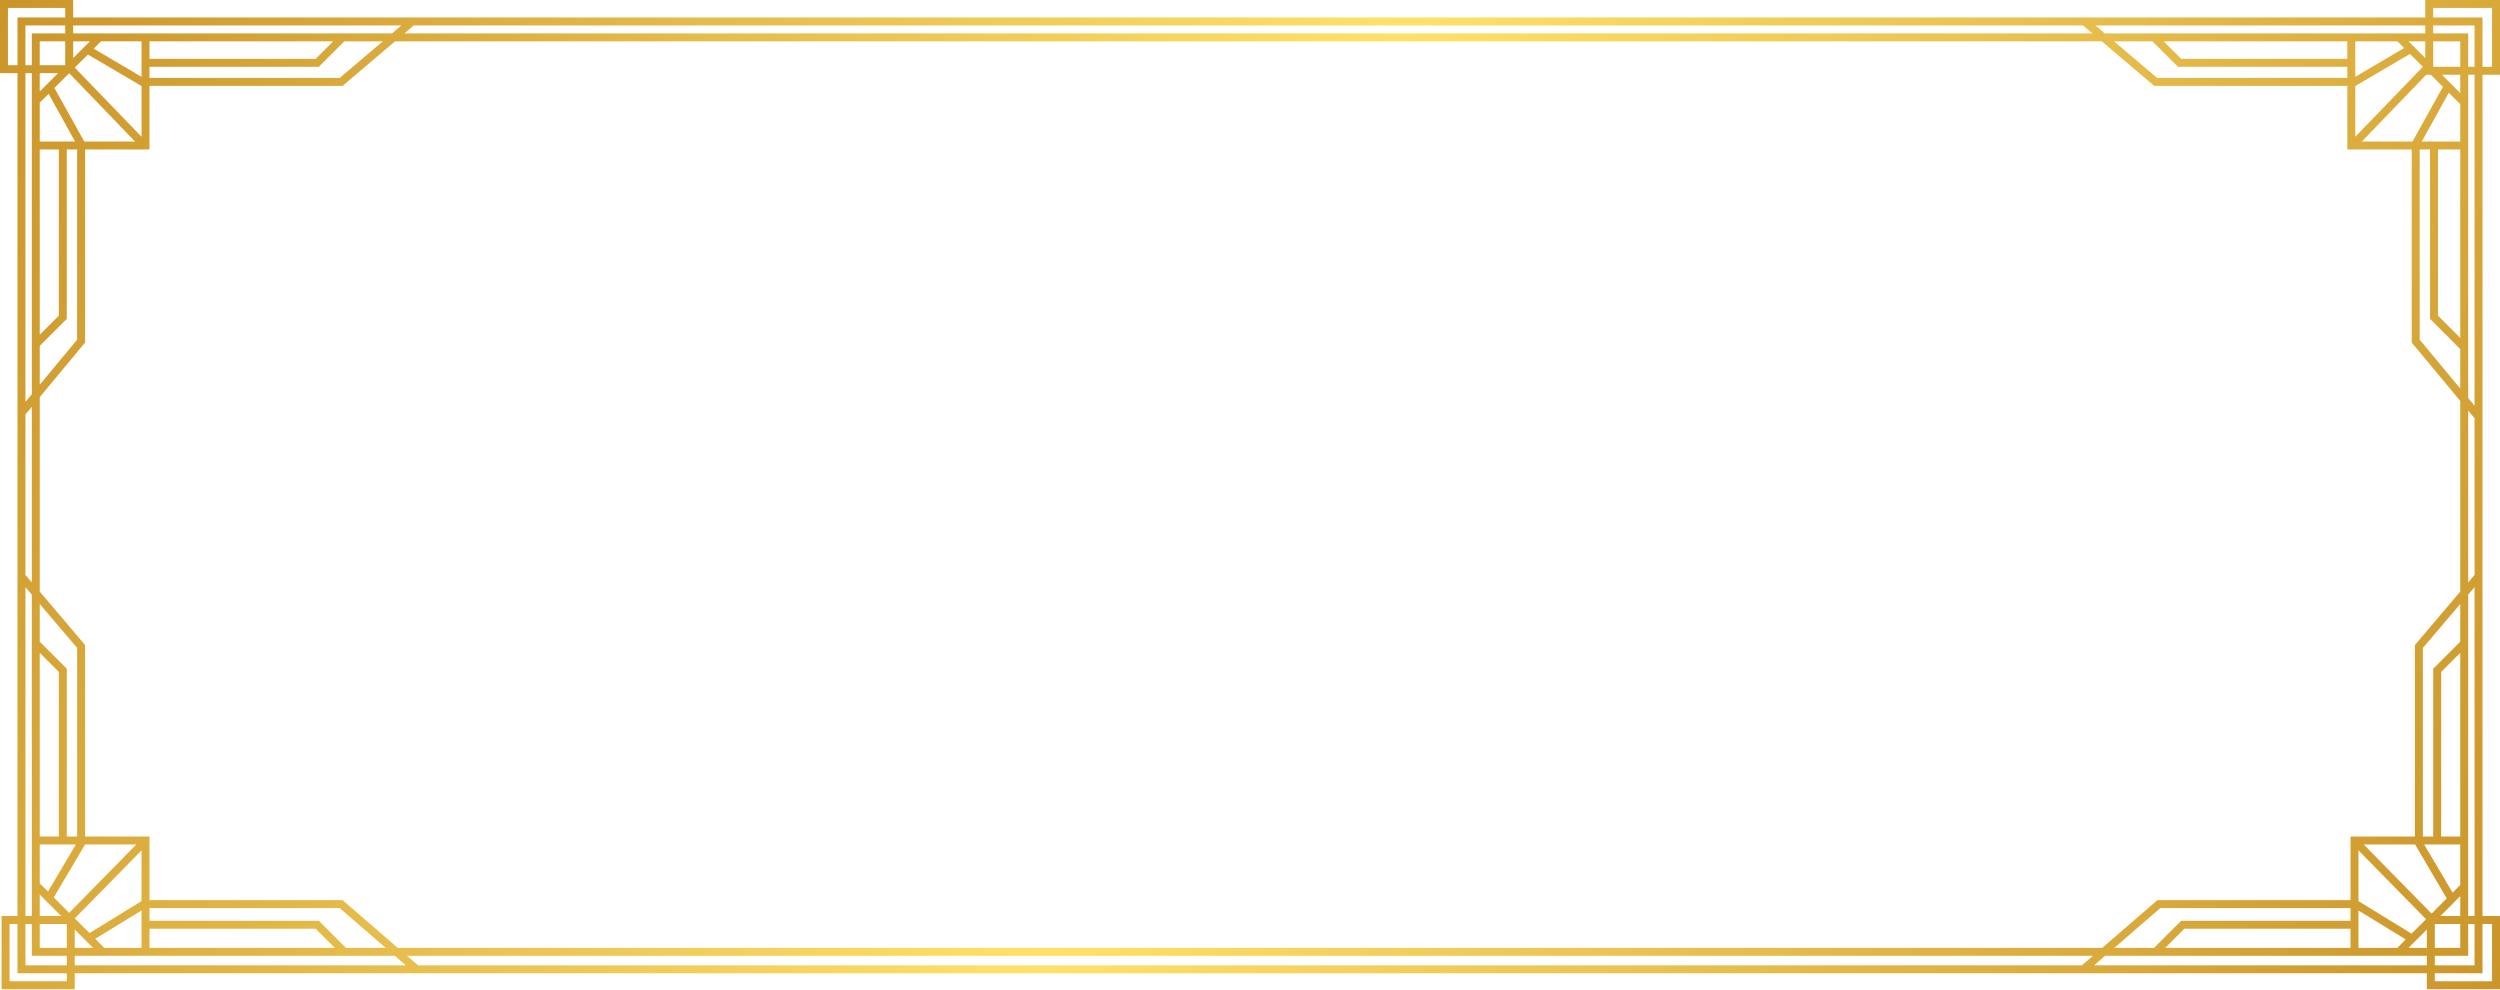
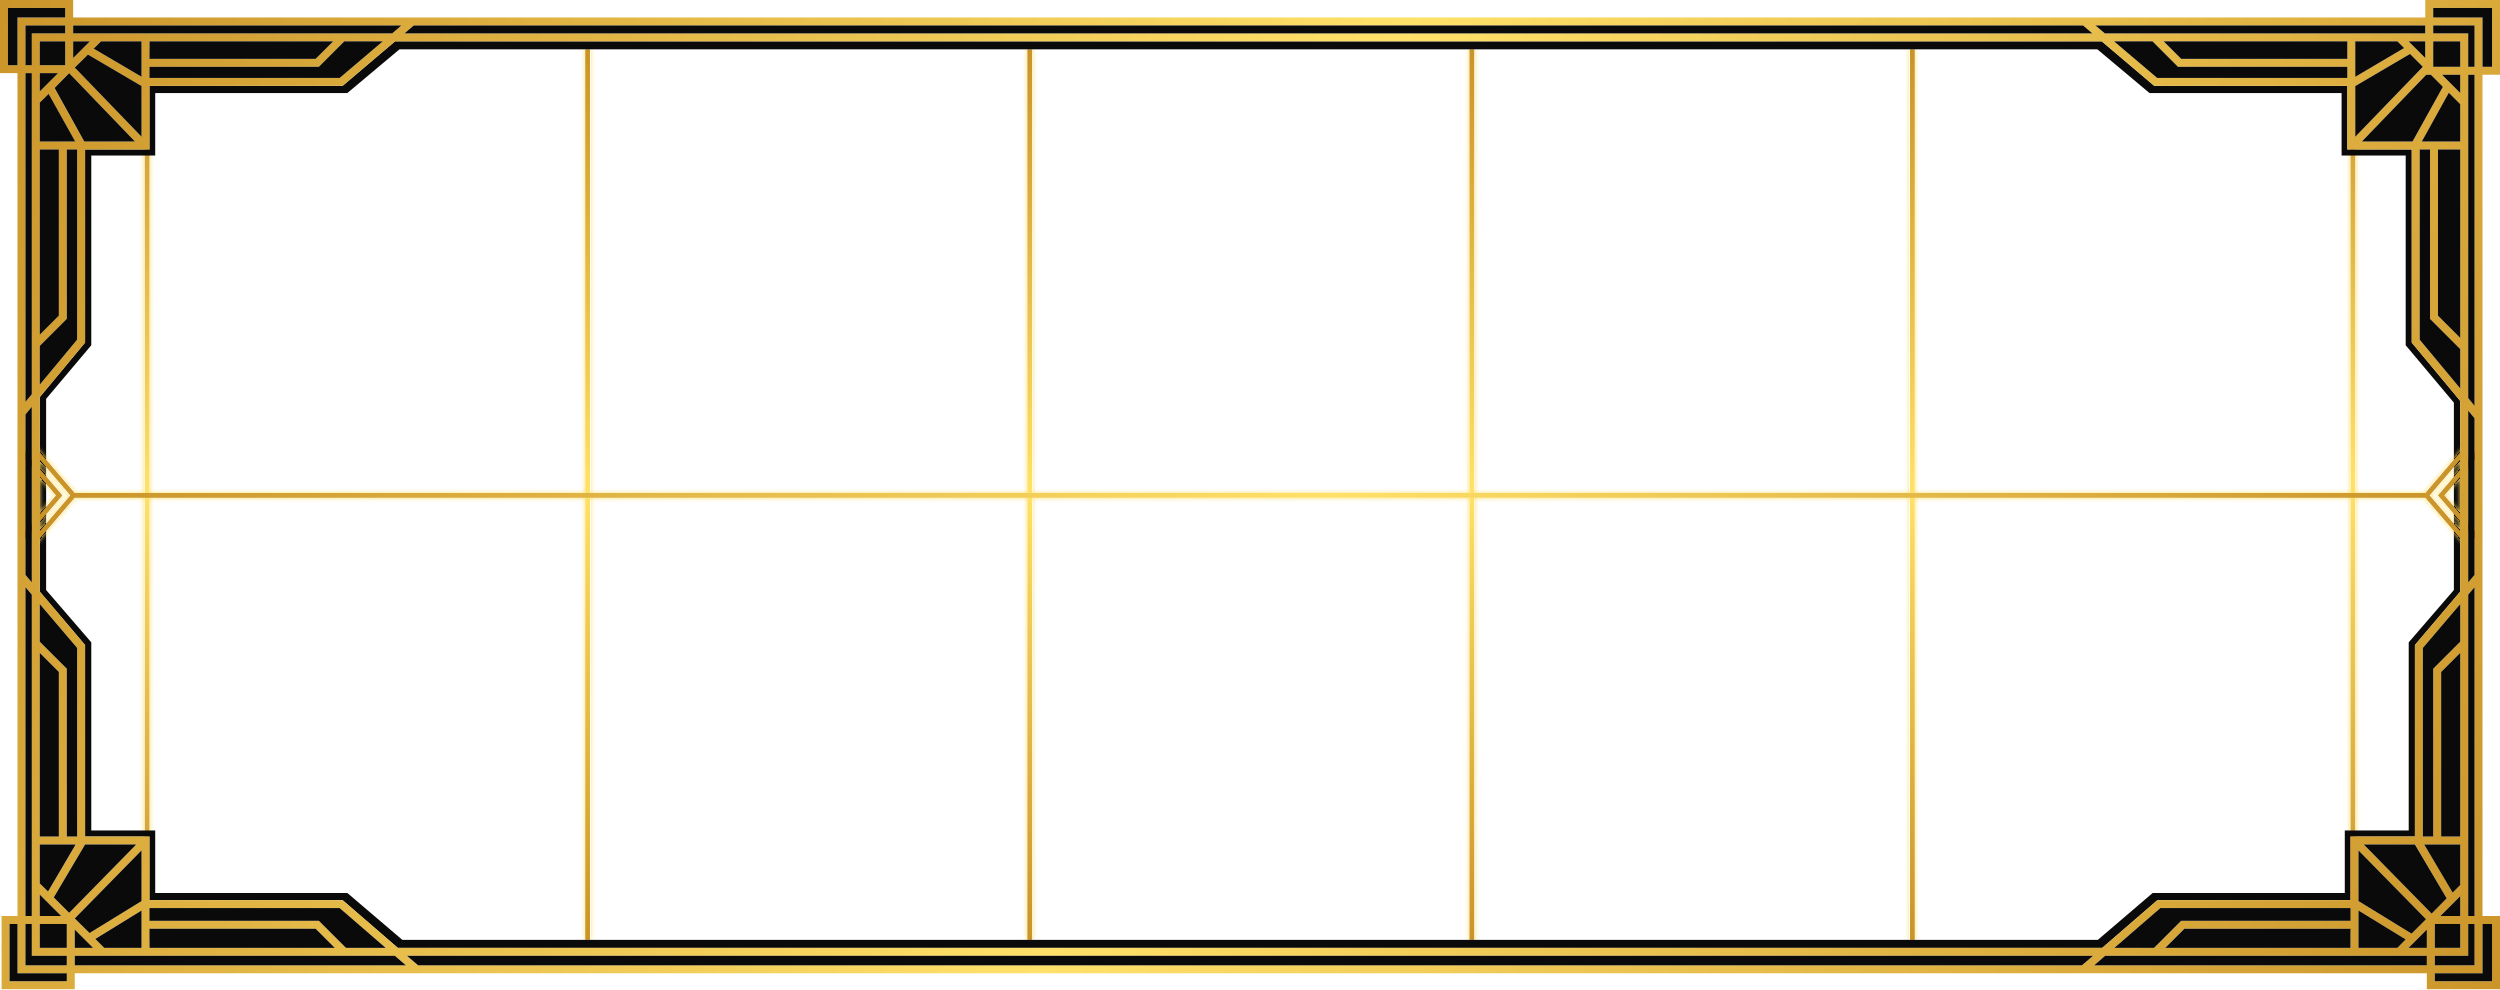
<svg xmlns="http://www.w3.org/2000/svg" width="1572" height="622" viewBox="0 0 1572 622" fill="none">
-   <path d="M1572 47V0H1525V11H46V0H0V46H11V576H1V622H47V612H1526V622H1572V576H1561V47H1572ZM1530 16H1556V42H1552V21H1530V16ZM1483 566.6V534.7L1525.5 578L1516.4 587.1L1483 566.6ZM1512.7 590.7L1507.5 596H1483V572.5L1512.7 590.7ZM1478 526V566H1356.6L1321.9 596H250.1L215.4 566H94V526H53.5V405.6L25 372V249.7L53.5 215.4V94H94V54H215.4L248.4 26H1321.6L1354.6 54H1476V94H1516.5V215.4L1547 252.1V372L1518.5 405.6V526H1478ZM1371.5 579L1354.5 596H1329.5L1358.4 571H1478V579H1371.5ZM1478 584V596H1361.5L1373.5 584H1478ZM200.5 579H94V571H213.6L242.5 596H217.5L200.5 579ZM210.5 596H94V584H198.5L210.5 596ZM56.3 586.7L47 577.5L89 534.7V566.6L56.3 586.7ZM89 572.5V596H65.5L59.9 590.3L89 572.5ZM58.5 596H47V584.5L58.5 596ZM16 361.5V260.6L20 255.8V366.2L16 361.5ZM20 373.9V576H16V369.2L20 373.9ZM16 252.7V46H20V247.9L16 252.7ZM16 41V16H41V21H20V41H16ZM42 200.5V94H48.5V213.6L25 241.9V217.5L42 200.5ZM25 210.5V94H37V198.5L25 210.5ZM25 89V64.5L30.6 59L47.2 89H25ZM25 57.5V46H36.5L25 57.5ZM25 41V26H41V41H25ZM25 410.5L37 422.5V526H25V410.5ZM25 562.5L38.5 576H25V562.5ZM25 555.5V531H47.7L30.2 560.6L25 555.5ZM42 526V420.5L25 403.5V379.8L48.5 407.4V526H42ZM89 54.1V86L47 42.5L55.3 34.3L89 54.1ZM58.9 30.6L63.5 26H89V48.3L58.9 30.6ZM200.5 42L216.5 26H240.7L213.6 49H94V42H200.5ZM94 37V26H209.5L198.5 37H94ZM1369.5 42H1476V49H1356.4L1329.3 26H1353.5L1369.5 42ZM1360.5 26H1476V37H1371.5L1360.5 26ZM1515.4 33.9L1523.5 42L1481 86V54.1L1515.4 33.9ZM1481 48.3V26H1507.5L1511.7 30.2L1481 48.3ZM1514.5 26H1525V36.5L1514.5 26ZM1547 65.5V89H1522.8L1539.8 58.3L1547 65.5ZM1535.5 47H1547V58.5L1535.5 47ZM1547 94V212.5L1533 198.5V94H1547ZM1528 94V200.5L1547 219.5V244.3L1521.5 213.6V94H1528ZM1523.5 407.4L1547 379.8V403.5L1530 420.5V526H1523.5V407.4ZM1547 410.5V526H1535V422.5L1547 410.5ZM1547 531V556.5L1542.2 561.3L1524.3 531H1547ZM1547 563.5V576H1534.5L1547 563.5ZM1547 581V596H1531V581H1547ZM1552 601V581H1556V607H1531V601H1552ZM1552 576V373.9L1556 369.2V576H1552ZM1552 366.2V258.2L1556 263V361.5L1552 366.2ZM1552 250.3V47H1556V255.1L1552 250.3ZM1530 26H1547V42H1530V26ZM1525.6 47H1528.5L1536.1 54.6L1517 89H1485.1L1525.6 47ZM1525 16V21H1323.4L1317.6 16H1525ZM260.2 16H1309.8L1315.7 21H254.3L260.2 16ZM46 16H252.4L246.5 21H46V16ZM46 26H56.5L46 36.5V26ZM84.9 89H53L34.2 55.3L43.5 46L84.9 89ZM5 41V5H41V11H11V41H5ZM42 617H6V581H11V612H42V617ZM42 607H16V581H20V601H42V607ZM42 596H25V581H42V596ZM43.5 574L33.8 564.3L53.5 531H85.7L43.5 574ZM47 607V601H248.3L255.2 607H47ZM1309.1 607H262.9L255.9 601H1316.1L1309.1 607ZM1526 607H1316.8L1323.7 601H1526V607ZM1526 596H1514.5L1526 584.5V596ZM1486.3 531H1518.6L1538.5 564.9L1529 574.5L1486.3 531ZM1567 581V617H1531V612H1561V581H1567ZM1530 11V5H1567V42H1561V11H1530Z" fill="url(#paint0_linear_175_23)" />
+   <g filter="url(#filter0_d_1184_113)">
+     <rect x="924" y="31" width="3" height="560" fill="url(#paint0_linear_1184_113)" />
+   </g>
+   <g filter="url(#filter1_d_1184_113)">
+     <rect x="368" y="31" width="3" height="560" fill="url(#paint1_linear_1184_113)" />
+   </g>
+   <g filter="url(#filter2_d_1184_113)">
+     <rect x="91" y="31" width="3" height="560" fill="url(#paint2_linear_1184_113)" />
+   </g>
+   <g filter="url(#filter3_d_1184_113)">
+     <rect x="1478" y="26" width="3" height="560" fill="url(#paint3_linear_1184_113)" />
+   </g>
+   <g filter="url(#filter4_d_1184_113)">
+     <rect x="1201" y="31" width="3" height="560" fill="url(#paint4_linear_1184_113)" />
+   </g>
+   <g filter="url(#filter5_d_1184_113)">
+     <rect x="646" y="31" width="3" height="560" fill="url(#paint5_linear_1184_113)" />
+   </g>
+   <path d="M1516.5 215.4V94H1476V54H1354.6L1321.6 26H248.4L215.4 54H94V94H53.5V215.4L25 249.7V372L53.5 405.6V526H94V566H215.4L250.1 596H1321.9L1356.6 566H1478V526H1518.5V405.6L1547 372V252.1L1516.5 215.4ZM1543 371L1514.6 403.9V522.2H1474.4V561.5H1353.6L1319.1 591H253L218.4 561.5H97.6V522.2H57.4V403.9L29 371V250.8L57.4 217.1V97.8H97.6V58.5H218.4L251.2 31H1318.8L1351.6 58.5H1472.4V97.8H1512.7V217.1L1543 253.2V371Z" fill="#0A0A0A" />
+   <g filter="url(#filter6_d_1184_113)">
+     <path fill-rule="evenodd" clip-rule="evenodd" d="M1549 282L1525.03 310H46.966L23 282V292.515L14 282L14 341L23 330.485V341L46.966 313H1525.03L1549 341V330.193L1558.25 341V282L1549 292.807V282ZM23 325.764L16.019 333.92L16.019 289.08L23 297.236L23 325.764ZM25.019 328.126L39.25 311.5L25.019 294.874V289.08L44 311.256V311.744L25.019 333.92V328.126ZM25.019 323.405L25.019 299.595L35.209 311.5L25.019 323.405ZM1546.98 295.166V289.08L1527.79 311.5L1546.98 333.92V327.834L1533 311.5L1546.98 295.166ZM1546.98 323.113L1537.04 311.5L1546.98 299.887V323.113ZM1549 297.528L1556.23 289.08V333.92L1549 325.472V297.528Z" fill="url(#paint6_linear_1184_113)" />
+   </g>
+   <path d="M1572 47V0H1525V11H46V0H0V46H11V576H1V622H47V612H1526V622H1572V576H1561V47H1572ZM1530 16H1556V42H1552V21H1530V16ZM1483 566.6V534.7L1525.5 578L1516.4 587.1L1483 566.6ZM1512.7 590.7L1507.5 596H1483V572.5L1512.7 590.7ZM1478 526V566H1356.6L1321.9 596H250.1L215.4 566H94V526H53.5V405.6L25 372V249.7L53.5 215.4V94H94V54H215.4L248.4 26H1321.6L1354.6 54H1476V94H1516.5V215.4L1547 252.1V372L1518.5 405.6V526H1478ZM1371.5 579L1354.5 596H1329.5L1358.4 571H1478V579H1371.5ZM1478 584V596H1361.5L1373.5 584H1478ZM200.5 579H94V571H213.6L242.5 596H217.5L200.5 579ZM210.5 596H94V584H198.5L210.5 596ZM56.3 586.7L47 577.5L89 534.7V566.6L56.3 586.7ZM89 572.5V596H65.5L59.9 590.3L89 572.5ZM58.5 596H47V584.5L58.5 596ZM16 361.5V260.6L20 255.8V366.2L16 361.5ZM20 373.9V576H16V369.2L20 373.9ZM16 252.7V46H20V247.9L16 252.7ZM16 41V16H41V21H20V41H16ZM42 200.5V94H48.5V213.6L25 241.9V217.5L42 200.5ZM25 210.5V94H37V198.5L25 210.5ZM25 89V64.5L30.6 59L47.2 89H25ZM25 57.5V46H36.5L25 57.5ZM25 41V26H41V41H25ZM25 410.5L37 422.5V526H25V410.5ZM25 562.5L38.5 576H25V562.5ZM25 555.5V531H47.7L30.2 560.6L25 555.5ZM42 526V420.5L25 403.5V379.8L48.5 407.4V526H42ZM89 54.1V86L47 42.5L55.3 34.3L89 54.1ZM58.9 30.6L63.5 26H89V48.3L58.9 30.6ZM200.5 42L216.5 26H240.7L213.6 49H94V42H200.5ZM94 37V26H209.5L198.5 37H94ZM1369.5 42H1476V49H1356.4L1329.3 26H1353.5L1369.5 42ZM1360.5 26H1476V37H1371.5L1360.5 26ZM1515.4 33.9L1523.5 42L1481 86V54.1L1515.4 33.9ZM1481 48.3V26H1507.5L1511.7 30.2L1481 48.3ZM1514.5 26H1525V36.5L1514.5 26ZM1547 65.5V89H1522.8L1539.8 58.3L1547 65.5ZM1535.5 47H1547V58.5L1535.5 47ZM1547 94V212.5L1533 198.5V94H1547ZM1528 94V200.5L1547 219.5V244.3L1521.5 213.6V94H1528ZM1523.5 407.4L1547 379.8V403.5L1530 420.5V526H1523.5V407.4ZM1547 410.5V526H1535V422.5L1547 410.5ZM1547 531V556.5L1542.2 561.3L1524.3 531H1547ZM1547 563.5V576H1534.5L1547 563.5ZM1547 581V596H1531V581H1547ZM1552 601V581H1556V607H1531V601H1552ZM1552 576V373.9L1556 369.2V576H1552ZM1552 366.2V258.2L1556 263V361.5L1552 366.2ZM1552 250.3V47H1556V255.1L1552 250.3ZM1530 26H1547V42H1530V26ZM1525.6 47H1528.5L1536.1 54.6L1517 89H1485.1L1525.6 47ZM1525 16V21H1323.4L1317.6 16H1525ZM260.2 16H1309.8L1315.7 21H254.3L260.2 16ZM46 16H252.4L246.5 21H46V16ZM46 26H56.5L46 36.5V26ZM84.9 89H53L34.2 55.3L43.5 46L84.9 89ZM5 41V5H41V11H11V41H5ZM42 617H6V581H11V612H42V617ZM42 607H16V581H20V601H42V607ZM42 596H25V581H42V596ZM43.5 574L33.8 564.3L53.5 531H85.7L43.5 574ZM47 607V601H248.3L255.2 607H47ZM1309.1 607H262.9L255.9 601H1316.1L1309.1 607ZM1526 607H1316.8L1323.7 601H1526V607ZM1526 596H1514.5L1526 584.5V596ZM1486.3 531H1518.6L1538.5 564.9L1529 574.5L1486.3 531ZM1567 581V617H1531V612H1561V581H1567ZM1530 11V5H1567V42H1561V11H1530Z" fill="url(#paint7_linear_1184_113)" />
+   <path d="M1315.7 21H254.3L260.2 16H1309.8L1315.7 21Z" fill="#0A0A0A" />
+   <path d="M41 5V11H11V41H5V5H41Z" fill="#0A0A0A" />
+   <path d="M41 16V21H20V41H16V16H41Z" fill="#0A0A0A" />
+   <path d="M36.5 46L25 57.5V46H36.5Z" fill="#0A0A0A" />
+   <path d="M41 26H25V41H41V26Z" fill="#0A0A0A" />
+   <path d="M56.5 26L46 36.5V26H56.5Z" fill="#0A0A0A" />
+   <path d="M252.4 16L246.6 21H46V16H252.4Z" fill="#0A0A0A" />
+   <path d="M240.7 26L213.6 49H94V42H200.5L216.5 26H240.7Z" fill="#0A0A0A" />
+   <path d="M209.5 26L198.5 37H94V26H209.5Z" fill="#0A0A0A" />
+   <path d="M89 26V48.3L58.9 30.6L63.5 26H89Z" fill="#0A0A0A" />
+   <path d="M89 54.1V86L47 42.5L55.3 34.3L89 54.1Z" fill="#0A0A0A" />
+   <path d="M84.9 89H53L34.3 55.3L43.5 46L84.9 89Z" fill="#0A0A0A" />
+   <path d="M47.3 89H25V64.5L30.6 59L47.3 89Z" fill="#0A0A0A" />
+   <path d="M37 94V198.5L25 210.5V94H37Z" fill="#0A0A0A" />
+   <path d="M48.5 94V213.6L25 241.9V217.5L42 200.5V94H48.5Z" fill="#0A0A0A" />
+   <path d="M20 46V247.9L16 252.7V46H20Z" fill="#0A0A0A" />
+   <path d="M20 255.8V366.2L16 361.5V260.6L20 255.8Z" fill="#0A0A0A" />
+   <path d="M48.5 407.4V526H42V420.5L25 403.5V379.8L48.5 407.4Z" fill="#0A0A0A" />
+   <path d="M37 422.5V526H25V410.5L37 422.5Z" fill="#0A0A0A" />
+   <path d="M20 373.9V576H16V369.2L20 373.9Z" fill="#0A0A0A" />
+   <path d="M42 612V617H6V581H11V612H42Z" fill="#0A0A0A" />
+   <path d="M42 601V607H16V581H20V601H42Z" fill="#0A0A0A" />
+   <path d="M42 581H25V596H42V581Z" fill="#0A0A0A" />
+   <path d="M58.5 596H47V584.5L58.5 596Z" fill="#0A0A0A" />
+   <path d="M38.5 576H25V562.5L38.5 576Z" fill="#0A0A0A" />
+   <path d="M47.6 531L30.2 560.6L25 555.5V531H47.6Z" fill="#0A0A0A" />
+   <path d="M85.7 531L43.5 574L33.8 564.3L53.5 531H85.7Z" fill="#0A0A0A" />
+   <path d="M89 534.7V566.6L56.3 586.7L47 577.5L89 534.7Z" fill="#0A0A0A" />
+   <path d="M89 572.5V596H65.5L59.9 590.4L89 572.5Z" fill="#0A0A0A" />
+   <path d="M210.5 596H94V584H198.5L210.5 596Z" fill="#0A0A0A" />
+   <path d="M242.5 596H217.5L200.5 579H94V571H213.6L242.5 596Z" fill="#0A0A0A" />
+   <path d="M255.2 607H47V601H248.3L255.2 607Z" fill="#0A0A0A" />
+   <path d="M1316.1 601L1309.1 607H262.9L255.9 601H1316.1Z" fill="#0A0A0A" />
+   <path d="M1478 571V579H1371.5L1354.5 596H1329.5L1358.4 571H1478Z" fill="#0A0A0A" />
+   <path d="M1478 584V596H1361.5L1373.5 584H1478Z" fill="#0A0A0A" />
+   <path d="M1526 601V607H1316.8L1323.7 601H1526Z" fill="#0A0A0A" />
+   <path d="M1567 581V617H1531V612H1561V581H1567Z" fill="#0A0A0A" />
+   <path d="M1556 581V607H1531V601H1552V581H1556Z" fill="#0A0A0A" />
+   <path d="M1547 563.5V576H1534.5L1547 563.5Z" fill="#0A0A0A" />
+   <path d="M1547 581H1531V596H1547V581Z" fill="#0A0A0A" />
+   <path d="M1526 584.5V596H1514.5L1526 584.5Z" fill="#0A0A0A" />
+   <path d="M1512.7 590.7L1507.5 596H1483V572.5L1512.7 590.7Z" fill="#0A0A0A" />
+   <path d="M1525.5 578L1516.4 587.1L1483 566.6V534.7L1525.5 578Z" fill="#0A0A0A" />
+   <path d="M1538.5 564.9L1529 574.5L1486.3 531H1518.5L1538.5 564.9Z" fill="#0A0A0A" />
+   <path d="M1547 531V556.5L1542.2 561.3L1524.3 531H1547Z" fill="#0A0A0A" />
+   <path d="M1547 379.8V403.5L1530 420.5V526H1523.5V407.4L1547 379.8Z" fill="#0A0A0A" />
+   <path d="M1547 410.5V526H1535V422.5L1547 410.5Z" fill="#0A0A0A" />
+   <path d="M1556 369.2V576H1552V373.9L1556 369.2Z" fill="#0A0A0A" />
+   <path d="M1556 263V361.5L1552 366.2V258.2L1556 263Z" fill="#0A0A0A" />
+   <path d="M1547 219.5V244.3L1521.5 213.6V94H1528V200.5L1547 219.5Z" fill="#0A0A0A" />
+   <path d="M1547 94V212.5L1533 198.5V94H1547Z" fill="#0A0A0A" />
+   <path d="M1476 26V37H1371.5L1360.5 26H1476Z" fill="#0A0A0A" />
+   <path d="M1476 42V49H1356.4L1329.3 26H1353.5L1369.5 42H1476Z" fill="#0A0A0A" />
+   <path d="M1525 16V21H1323.5L1317.6 16H1525Z" fill="#0A0A0A" />
+   <path d="M1556 47V255.2L1552 250.3V47H1556Z" fill="#0A0A0A" />
+   <path d="M1567 5V42H1561V11H1530V5H1567Z" fill="#0A0A0A" />
+   <path d="M1556 16V42H1552V21H1530V16H1556Z" fill="#0A0A0A" />
+   <path d="M1525 26V36.5L1514.5 26H1525Z" fill="#0A0A0A" />
+   <path d="M1547 47V58.5L1535.5 47H1547Z" fill="#0A0A0A" />
+   <path d="M1547 26H1530V42H1547V26Z" fill="#0A0A0A" />
+   <path d="M1547 65.5V89H1522.8L1539.8 58.3L1547 65.5Z" fill="#0A0A0A" />
+   <path d="M1511.7 30.2L1481 48.3V26H1507.5L1511.7 30.2Z" fill="#0A0A0A" />
+   <path d="M1523.5 42L1481 86V54.1L1515.4 33.9L1523.5 42Z" fill="#0A0A0A" />
+   <path d="M1536.1 54.6L1517 89H1485.1L1525.6 47H1528.5L1536.1 54.6Z" fill="#0A0A0A" />
  <defs>
-     <linearGradient id="paint0_linear_175_23" x1="-20.88" y1="1.52" x2="1596.47" y2="621.47" gradientUnits="userSpaceOnUse">
+     <filter id="filter0_d_1184_113" x="921" y="28" width="9" height="566" filterUnits="userSpaceOnUse" color-interpolation-filters="sRGB">
+       <feFlood flood-opacity="0" result="BackgroundImageFix" />
+       <feColorMatrix in="SourceAlpha" type="matrix" values="0 0 0 0 0 0 0 0 0 0 0 0 0 0 0 0 0 0 127 0" result="hardAlpha" />
+       <feOffset />
+       <feGaussianBlur stdDeviation="1.5" />
+       <feComposite in2="hardAlpha" operator="out" />
+       <feColorMatrix type="matrix" values="0 0 0 0 1 0 0 0 0 0.882 0 0 0 0 0.412 0 0 0 1 0" />
+       <feBlend mode="normal" in2="BackgroundImageFix" result="effect1_dropShadow_1184_113" />
+       <feBlend mode="normal" in="SourceGraphic" in2="effect1_dropShadow_1184_113" result="shape" />
+     </filter>
+     <filter id="filter1_d_1184_113" x="365" y="28" width="9" height="566" filterUnits="userSpaceOnUse" color-interpolation-filters="sRGB">
+       <feFlood flood-opacity="0" result="BackgroundImageFix" />
+       <feColorMatrix in="SourceAlpha" type="matrix" values="0 0 0 0 0 0 0 0 0 0 0 0 0 0 0 0 0 0 127 0" result="hardAlpha" />
+       <feOffset />
+       <feGaussianBlur stdDeviation="1.5" />
+       <feComposite in2="hardAlpha" operator="out" />
+       <feColorMatrix type="matrix" values="0 0 0 0 1 0 0 0 0 0.882 0 0 0 0 0.412 0 0 0 1 0" />
+       <feBlend mode="normal" in2="BackgroundImageFix" result="effect1_dropShadow_1184_113" />
+       <feBlend mode="normal" in="SourceGraphic" in2="effect1_dropShadow_1184_113" result="shape" />
+     </filter>
+     <filter id="filter2_d_1184_113" x="88" y="28" width="9" height="566" filterUnits="userSpaceOnUse" color-interpolation-filters="sRGB">
+       <feFlood flood-opacity="0" result="BackgroundImageFix" />
+       <feColorMatrix in="SourceAlpha" type="matrix" values="0 0 0 0 0 0 0 0 0 0 0 0 0 0 0 0 0 0 127 0" result="hardAlpha" />
+       <feOffset />
+       <feGaussianBlur stdDeviation="1.5" />
+       <feComposite in2="hardAlpha" operator="out" />
+       <feColorMatrix type="matrix" values="0 0 0 0 1 0 0 0 0 0.882 0 0 0 0 0.412 0 0 0 1 0" />
+       <feBlend mode="normal" in2="BackgroundImageFix" result="effect1_dropShadow_1184_113" />
+       <feBlend mode="normal" in="SourceGraphic" in2="effect1_dropShadow_1184_113" result="shape" />
+     </filter>
+     <filter id="filter3_d_1184_113" x="1475" y="23" width="9" height="566" filterUnits="userSpaceOnUse" color-interpolation-filters="sRGB">
+       <feFlood flood-opacity="0" result="BackgroundImageFix" />
+       <feColorMatrix in="SourceAlpha" type="matrix" values="0 0 0 0 0 0 0 0 0 0 0 0 0 0 0 0 0 0 127 0" result="hardAlpha" />
+       <feOffset />
+       <feGaussianBlur stdDeviation="1.5" />
+       <feComposite in2="hardAlpha" operator="out" />
+       <feColorMatrix type="matrix" values="0 0 0 0 1 0 0 0 0 0.882 0 0 0 0 0.412 0 0 0 1 0" />
+       <feBlend mode="normal" in2="BackgroundImageFix" result="effect1_dropShadow_1184_113" />
+       <feBlend mode="normal" in="SourceGraphic" in2="effect1_dropShadow_1184_113" result="shape" />
+     </filter>
+     <filter id="filter4_d_1184_113" x="1198" y="28" width="9" height="566" filterUnits="userSpaceOnUse" color-interpolation-filters="sRGB">
+       <feFlood flood-opacity="0" result="BackgroundImageFix" />
+       <feColorMatrix in="SourceAlpha" type="matrix" values="0 0 0 0 0 0 0 0 0 0 0 0 0 0 0 0 0 0 127 0" result="hardAlpha" />
+       <feOffset />
+       <feGaussianBlur stdDeviation="1.5" />
+       <feComposite in2="hardAlpha" operator="out" />
+       <feColorMatrix type="matrix" values="0 0 0 0 1 0 0 0 0 0.882 0 0 0 0 0.412 0 0 0 1 0" />
+       <feBlend mode="normal" in2="BackgroundImageFix" result="effect1_dropShadow_1184_113" />
+       <feBlend mode="normal" in="SourceGraphic" in2="effect1_dropShadow_1184_113" result="shape" />
+     </filter>
+     <filter id="filter5_d_1184_113" x="643" y="28" width="9" height="566" filterUnits="userSpaceOnUse" color-interpolation-filters="sRGB">
+       <feFlood flood-opacity="0" result="BackgroundImageFix" />
+       <feColorMatrix in="SourceAlpha" type="matrix" values="0 0 0 0 0 0 0 0 0 0 0 0 0 0 0 0 0 0 127 0" result="hardAlpha" />
+       <feOffset />
+       <feGaussianBlur stdDeviation="1.5" />
+       <feComposite in2="hardAlpha" operator="out" />
+       <feColorMatrix type="matrix" values="0 0 0 0 1 0 0 0 0 0.882 0 0 0 0 0.412 0 0 0 1 0" />
+       <feBlend mode="normal" in2="BackgroundImageFix" result="effect1_dropShadow_1184_113" />
+       <feBlend mode="normal" in="SourceGraphic" in2="effect1_dropShadow_1184_113" result="shape" />
+     </filter>
+     <filter id="filter6_d_1184_113" x="11" y="279" width="1550.25" height="65" filterUnits="userSpaceOnUse" color-interpolation-filters="sRGB">
+       <feFlood flood-opacity="0" result="BackgroundImageFix" />
+       <feColorMatrix in="SourceAlpha" type="matrix" values="0 0 0 0 0 0 0 0 0 0 0 0 0 0 0 0 0 0 127 0" result="hardAlpha" />
+       <feOffset />
+       <feGaussianBlur stdDeviation="1.5" />
+       <feComposite in2="hardAlpha" operator="out" />
+       <feColorMatrix type="matrix" values="0 0 0 0 1 0 0 0 0 0.882 0 0 0 0 0.412 0 0 0 1 0" />
+       <feBlend mode="normal" in2="BackgroundImageFix" result="effect1_dropShadow_1184_113" />
+       <feBlend mode="normal" in="SourceGraphic" in2="effect1_dropShadow_1184_113" result="shape" />
+     </filter>
+     <linearGradient id="paint0_linear_1184_113" x1="925.5" y1="31" x2="925.5" y2="591" gradientUnits="userSpaceOnUse">
+       <stop stop-color="#CA9328" />
+       <stop offset="0.495" stop-color="#FFE169" />
+       <stop offset="1" stop-color="#CA9328" />
+     </linearGradient>
+     <linearGradient id="paint1_linear_1184_113" x1="369.5" y1="31" x2="369.5" y2="591" gradientUnits="userSpaceOnUse">
+       <stop stop-color="#CA9328" />
+       <stop offset="0.495" stop-color="#FFE169" />
+       <stop offset="1" stop-color="#CA9328" />
+     </linearGradient>
+     <linearGradient id="paint2_linear_1184_113" x1="92.5" y1="31" x2="92.5" y2="591" gradientUnits="userSpaceOnUse">
+       <stop stop-color="#CA9328" />
+       <stop offset="0.495" stop-color="#FFE169" />
+       <stop offset="1" stop-color="#CA9328" />
+     </linearGradient>
+     <linearGradient id="paint3_linear_1184_113" x1="1479.5" y1="26" x2="1479.5" y2="586" gradientUnits="userSpaceOnUse">
+       <stop stop-color="#CA9328" />
+       <stop offset="0.495" stop-color="#FFE169" />
+       <stop offset="1" stop-color="#CA9328" />
+     </linearGradient>
+     <linearGradient id="paint4_linear_1184_113" x1="1202.5" y1="31" x2="1202.5" y2="591" gradientUnits="userSpaceOnUse">
+       <stop stop-color="#CA9328" />
+       <stop offset="0.495" stop-color="#FFE169" />
+       <stop offset="1" stop-color="#CA9328" />
+     </linearGradient>
+     <linearGradient id="paint5_linear_1184_113" x1="647.5" y1="31" x2="647.5" y2="591" gradientUnits="userSpaceOnUse">
+       <stop stop-color="#CA9328" />
+       <stop offset="0.495" stop-color="#FFE169" />
+       <stop offset="1" stop-color="#CA9328" />
+     </linearGradient>
+     <linearGradient id="paint6_linear_1184_113" x1="32.89" y1="291" x2="1549.07" y2="332.461" gradientUnits="userSpaceOnUse">
+       <stop stop-color="#CA9328" />
+       <stop offset="0.531" stop-color="#FFE169" />
+       <stop offset="1" stop-color="#CA9328" />
+     </linearGradient>
+     <linearGradient id="paint7_linear_1184_113" x1="-20.88" y1="1.52" x2="1596.47" y2="621.47" gradientUnits="userSpaceOnUse">
      <stop stop-color="#CA9328" />
      <stop offset="0.49" stop-color="#FFE169" />
      <stop offset="1" stop-color="#CA9328" />
    </linearGradient>
  </defs>
</svg>
